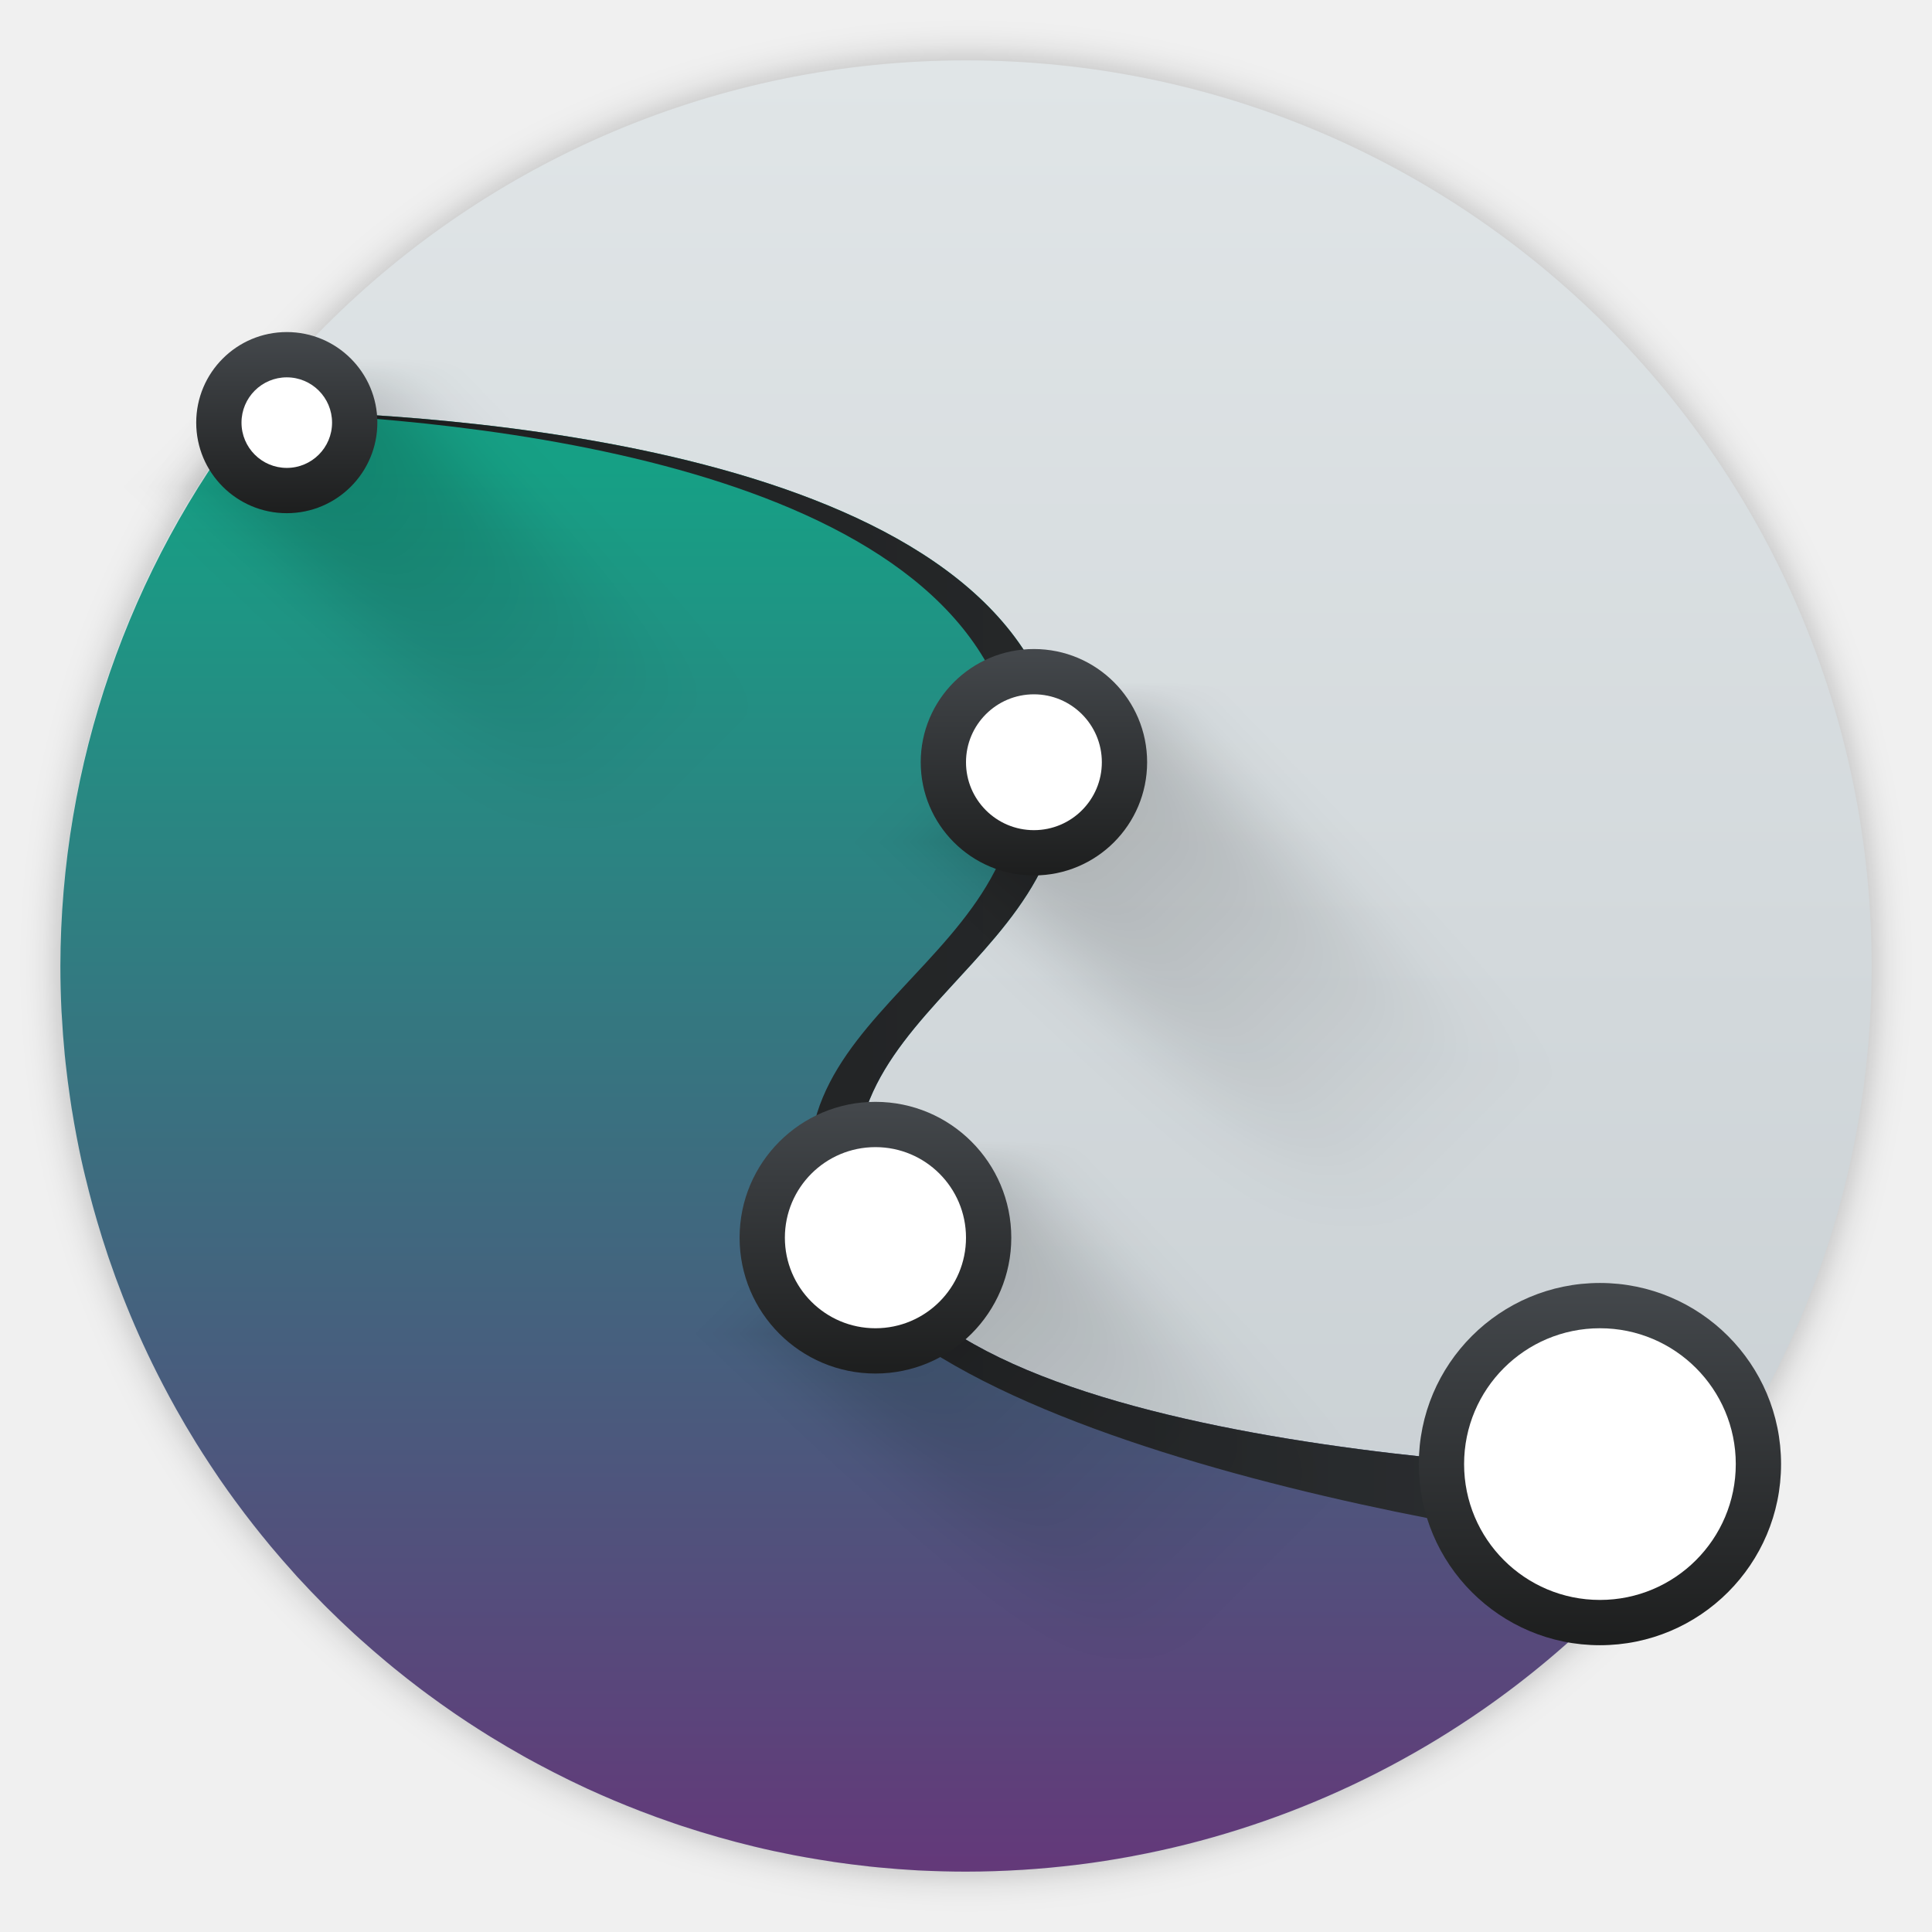
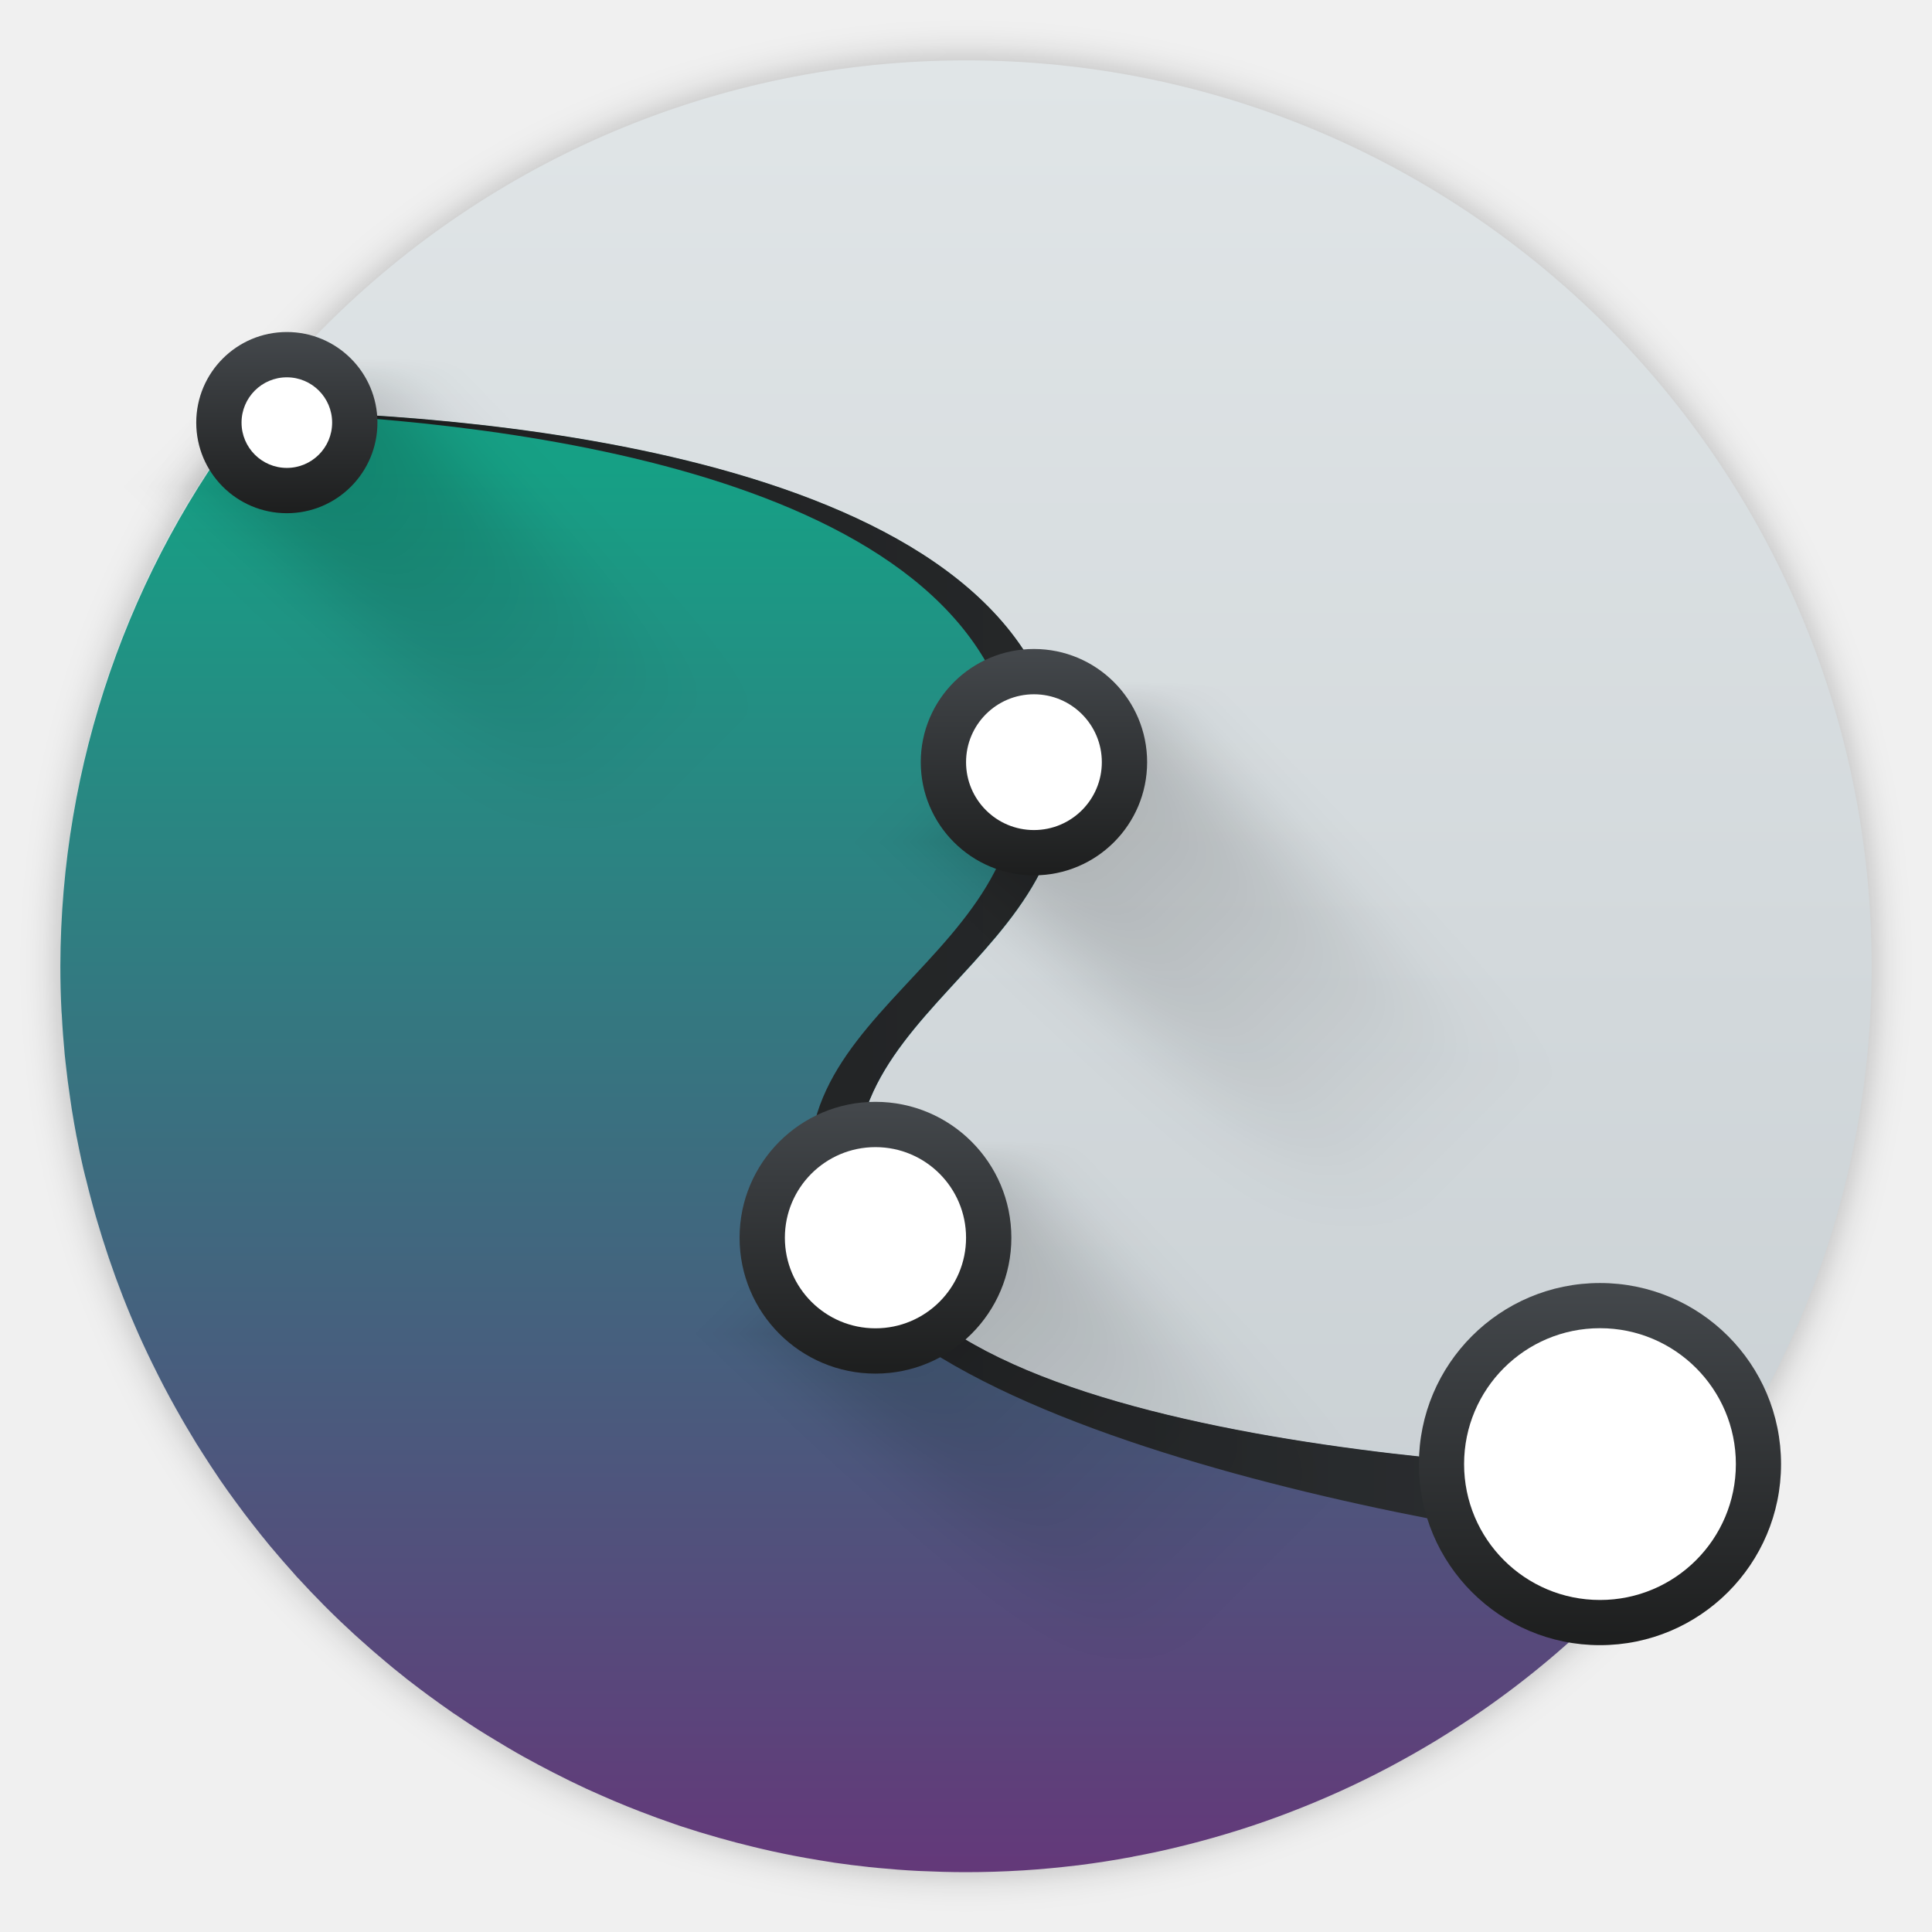
- <svg xmlns="http://www.w3.org/2000/svg" xmlns:xlink="http://www.w3.org/1999/xlink" height="64" width="64" version="1.1" id="svg27">
-   <defs id="defs31">
-     <linearGradient id="f" x1="32.25" x2="32.25" y1="42.853" y2="7.164" gradientTransform="matrix(1.5,0,0,1.5,-79.26179,-5.000179)" gradientUnits="userSpaceOnUse">
-       <stop stop-color="#a9b2bc" offset="0" id="stop858" />
-       <stop stop-color="#f4f6f6" offset="1" id="stop860" />
+ <svg xmlns="http://www.w3.org/2000/svg" xmlns:xlink="http://www.w3.org/1999/xlink" width="64" height="64" version="1.1" viewBox="0 0 16.933 16.933">
+   <defs>
+     <filter id="filter11290-3-9" x="-.024" y="-.024" width="1.048" height="1.048" color-interpolation-filters="sRGB">
+       <feGaussianBlur stdDeviation="0.159" />
+     </filter>
+     <linearGradient id="f-7" x2="0" y1="42.827" y2="4.113" gradientTransform="matrix(.39687 0 0 .39687 14.939 10.063)" gradientUnits="userSpaceOnUse">
+       <stop stop-color="#c6cdd1" offset="0" />
+       <stop stop-color="#e0e5e7" offset="1" />
    </linearGradient>
-     <linearGradient id="b" x2="0" y1="45" y2="13" gradientTransform="matrix(1.5,0,0,1.5,-79.26179,-5.000079)" gradientUnits="userSpaceOnUse">
-       <stop stop-color="#663579" offset="0" id="stop863" />
-       <stop stop-color="#16a085" offset="1" id="stop865" />
+     <linearGradient id="a-3-0" x2="0" y1="45" y2="13" gradientTransform="matrix(.39687 0 0 .39687 14.939 10.063)" gradientUnits="userSpaceOnUse">
+       <stop stop-color="#663579" offset="0" />
+       <stop stop-color="#16a085" offset="1" />
    </linearGradient>
-     <linearGradient id="g" x1="8.213" x2="40.551" gradientTransform="matrix(1.5,0,0,1.5,-79.26129,-5.000179)" gradientUnits="userSpaceOnUse">
-       <stop stop-color="#1d1e1e" offset="0" id="stop868" />
-       <stop stop-color="#2c2f32" offset="1" id="stop870" />
+     <linearGradient id="g-5" x1="8.213" x2="40.551" gradientTransform="matrix(.39687 0 0 .39687 14.939 10.063)" gradientUnits="userSpaceOnUse">
+       <stop stop-color="#1d1e1e" offset="0" />
+       <stop stop-color="#2c2f32" offset="1" />
    </linearGradient>
-     <linearGradient id="h" x1="7" x2="11" gradientTransform="translate(-21,-3)" gradientUnits="userSpaceOnUse">
-       <stop stop-color="#1d1e1e" offset="0" id="stop873" />
-       <stop stop-color="#44484c" offset="1" id="stop875" />
+     <linearGradient id="l" x2="0" y1="14.849" y2="26.16" gradientUnits="userSpaceOnUse" xlink:href="#b-6" />
+     <linearGradient id="b-6" x2="0" y1="14.849" y2="26.16" gradientUnits="userSpaceOnUse">
+       <stop offset="0" />
+       <stop stop-opacity="0" offset="1" />
    </linearGradient>
-     <linearGradient id="j" x1="19" x2="25" gradientTransform="matrix(1.5,0,0,1.5,-74,-16)" gradientUnits="userSpaceOnUse" xlink:href="#h" />
-     <linearGradient id="i" x1="23" x2="28" gradientTransform="matrix(1.5,0,0,1.5,-63.5,5)" gradientUnits="userSpaceOnUse" xlink:href="#h" />
-     <linearGradient id="k" x1="34" x2="42" gradientTransform="matrix(1.5,0,0,1.5,-105.5,0.5)" gradientUnits="userSpaceOnUse" xlink:href="#h" />
-     <linearGradient id="a-3" x1="7" x2="11" gradientTransform="matrix(1.5,0,0,1.5,-27.5,-8.5)" gradientUnits="userSpaceOnUse" xlink:href="#h" />
-     <filter id="filter2761" x="-.024" y="-.024" width="1.048" height="1.048" color-interpolation-filters="sRGB">
-       <feGaussianBlur stdDeviation="0.146" id="feGaussianBlur2" />
+     <filter id="o" x="-.447" y="-.119" width="1.894" height="1.238" color-interpolation-filters="sRGB">
+       <feGaussianBlur stdDeviation="0.745" />
    </filter>
-     <linearGradient id="linearGradient1024" x1="1.331" x2="15.65" y1="15.576" y2="1.17" gradientUnits="userSpaceOnUse">
-       <stop stop-color="#dddfe1" offset="0" id="stop5" />
-       <stop stop-color="#f3f4f6" stop-opacity=".996" offset="1" id="stop7" />
+     <linearGradient id="e" x1="7" x2="11" gradientTransform="matrix(.39687 0 0 .39687 -18.398 13.748)" gradientUnits="userSpaceOnUse" xlink:href="#h-3" />
+     <linearGradient id="h-3" x1="7" x2="11" gradientTransform="translate(-21,-3)" gradientUnits="userSpaceOnUse">
+       <stop stop-color="#1d1e1e" offset="0" />
+       <stop stop-color="#44484c" offset="1" />
    </linearGradient>
-     <filter id="filter2761-5" x="-.024" y="-.024" width="1.048" height="1.048" color-interpolation-filters="sRGB">
-       <feGaussianBlur stdDeviation="0.146" id="feGaussianBlur2-35" />
+     <linearGradient id="d" x2="0" y1="36.77" y2="48.08" gradientUnits="userSpaceOnUse" xlink:href="#b-6" />
+     <filter id="m" x="-.298" y="-.149" width="1.596" height="1.298" color-interpolation-filters="sRGB">
+       <feGaussianBlur stdDeviation="0.745" />
    </filter>
-     <filter id="filter2761-3" x="-.024" y="-.024" width="1.048" height="1.048" color-interpolation-filters="sRGB">
-       <feGaussianBlur stdDeviation="0.146" id="feGaussianBlur4" />
+     <linearGradient id="j-6" x1="19" x2="25" gradientTransform="matrix(.39687 0 0 .39687 -30.701 11.764)" gradientUnits="userSpaceOnUse" xlink:href="#h-3" />
+     <linearGradient id="c" x2="0" y1="31.885" y2="44.48" gradientUnits="userSpaceOnUse" xlink:href="#b-6" />
+     <filter id="n" x="-.358" y="-.128" width="1.715" height="1.255" color-interpolation-filters="sRGB">
+       <feGaussianBlur stdDeviation="0.745" />
    </filter>
-     <linearGradient id="linearGradient1024-9" x1="1.331" x2="15.65" y1="15.576" y2="1.17" gradientTransform="translate(-.00084984 .14045)" gradientUnits="userSpaceOnUse">
-       <stop stop-color="#dddfe1" offset="0" id="stop7-3" />
-       <stop stop-color="#f3f4f6" stop-opacity=".996" offset="1" id="stop9" />
-     </linearGradient>
-     <filter color-interpolation-filters="sRGB" height="1.048" width="1.048" y="-.024" x="-.024" id="filter2761-3-3">
-       <feGaussianBlur id="feGaussianBlur2-6" stdDeviation="0.146" />
-     </filter>
-     <linearGradient gradientUnits="userSpaceOnUse" gradientTransform="matrix(3.7796 0 0 3.7796 -.0026448 .53066)" y2="1.17" y1="15.576" x2="15.65" x1="1.331" id="linearGradient1024-6-7">
-       <stop id="stop5-5" offset="0" stop-color="#dddfe1" />
-       <stop id="stop7-7" offset="1" stop-opacity=".996" stop-color="#f3f4f6" />
-     </linearGradient>
-     <filter id="filter2761-36" x="-.024" y="-.024" width="1.048" height="1.048" color-interpolation-filters="sRGB">
-       <feGaussianBlur stdDeviation="0.146" id="feGaussianBlur2-7" />
-     </filter>
-     <linearGradient id="a-9" x1="23.487" x2="23.487" y1="15.18" y2="32.913" gradientTransform="matrix(.12676 0 0 .12676 -27.515 6.7925)" gradientUnits="userSpaceOnUse">
-       <stop stop-color="#141414" offset="0" id="stop5-53" />
-       <stop stop-color="#30277f" offset="1" id="stop7-56" />
-     </linearGradient>
-     <radialGradient id="c-7" cx="24.047" cy="23.949" r="2.987" gradientTransform="matrix(0.2056,-3.7539e-8,2.8431e-8,0.15571,-39.607,5.456)" gradientUnits="userSpaceOnUse">
-       <stop stop-color="#2839e6" offset="0" id="stop10" />
-       <stop stop-opacity="0" offset="1" id="stop12" />
-     </radialGradient>
-     <linearGradient id="d-6" x1="361.36" x2="361.36" y1="616.07" y2="722.79" gradientTransform="matrix(.0040372 0 0 .0040372 -25.925 7.1257)" gradientUnits="userSpaceOnUse">
-       <stop stop-color="#fff" offset="0" id="stop15" />
-       <stop stop-color="#fff" stop-opacity="0" offset="1" id="stop17" />
-     </linearGradient>
-     <radialGradient id="radialGradient123131" cx="-24.473" cy="9.835" r="1.141" gradientTransform="matrix(1.4202,0,0,1.0512,0.054505,-1.1471)" gradientUnits="userSpaceOnUse" xlink:href="#a-9" />
-     <linearGradient id="linearGradient123141" x1="-24.485" x2="-24.485" y1="8.696" y2="9.751" gradientTransform="translate(-10.196,-0.6431)" gradientUnits="userSpaceOnUse" xlink:href="#d-6" />
-     <linearGradient id="linearGradient123149" x1="-24.478" x2="-24.478" y1="11.104" y2="8.491" gradientTransform="translate(-10.229,-0.6431)" gradientUnits="userSpaceOnUse">
-       <stop stop-color="#2d1edc" offset="0" id="stop22" />
-       <stop stop-color="#141414" offset="1" id="stop24" />
-     </linearGradient>
-     <radialGradient id="radialGradient123155" cx="-24.473" cy="9.835" r="1.141" gradientTransform="matrix(1.1403,0,0,0.84405,-6.7958,0.89063)" gradientUnits="userSpaceOnUse" xlink:href="#a-9" />
-     <linearGradient id="linearGradient123157" x1="-24.478" x2="-24.478" y1="11.104" y2="8.491" gradientTransform="matrix(0.8029,0,0,0.8029,-15.053,1.2953)" gradientUnits="userSpaceOnUse" xlink:href="#a-9" />
-     <radialGradient id="radialGradient123159" cx="-24.473" cy="9.835" r="1.521" gradientTransform="matrix(0.93082,0,0,0.93082,-11.889,0.037279)" gradientUnits="userSpaceOnUse">
-       <stop stop-color="#291dc0" offset="0" id="stop29" />
-       <stop stop-color="#1b1b23" offset="1" id="stop31" />
-     </radialGradient>
-     <linearGradient id="linearGradient123161" x1="361.36" x2="361.36" y1="616.07" y2="722.79" gradientTransform="matrix(0.0040372,0,0,0.0040372,-36.122,6.4826)" gradientUnits="userSpaceOnUse" xlink:href="#d-6" />
-     <linearGradient id="linearGradient123197" x1="-36.117" x2="-33.22" y1="10.638" y2="7.74" gradientUnits="userSpaceOnUse">
-       <stop offset="0" id="stop35" />
-       <stop stop-opacity="0" offset="1" id="stop37" />
-     </linearGradient>
-     <linearGradient id="linearGradient952" x1="-20.384" x2="-23.272" y1="6.133" y2="15.312" gradientUnits="userSpaceOnUse">
-       <stop stop-color="#232323" offset="0" id="stop40" />
-       <stop stop-color="#323296" offset=".95" id="stop42" />
-       <stop stop-color="#232323" offset="1" id="stop44" />
-     </linearGradient>
-     <linearGradient id="linearGradient1000" x1="-25.122" x2="-15.582" y1="9.342" y2="9.342" gradientUnits="userSpaceOnUse">
-       <stop stop-color="#407fff" offset="0" id="stop47" />
-       <stop stop-color="#ff407a" offset="1" id="stop49" />
-     </linearGradient>
-     <filter color-interpolation-filters="sRGB" height="1.048" width="1.048" y="-.024" x="-.024" id="filter2761-3-9">
-       <feGaussianBlur id="feGaussianBlur2-3" stdDeviation="0.146" />
-     </filter>
-     <linearGradient gradientUnits="userSpaceOnUse" gradientTransform="matrix(1.5,0,0,1.5,-127.3426,-4)" y2="7.164" y1="42.853" x2="32.25" x1="32.25" id="f-3">
-       <stop id="stop2-6" offset="0" stop-color="#a9b2bc" />
-       <stop id="stop4-7" offset="1" stop-color="#f4f6f6" />
-     </linearGradient>
-     <linearGradient gradientUnits="userSpaceOnUse" gradientTransform="matrix(1.5,0,0,1.5,-127.3426,-3.9999)" y2="13" y1="45" x2="0" id="b-5">
-       <stop id="stop7-35" offset="0" stop-color="#663579" />
-       <stop id="stop9-6" offset="1" stop-color="#16a085" />
-     </linearGradient>
-     <linearGradient gradientUnits="userSpaceOnUse" gradientTransform="matrix(1.5,0,0,1.5,-127.3421,-4)" x2="40.551" x1="8.213" id="g-2">
-       <stop id="stop12-9" offset="0" stop-color="#1d1e1e" />
-       <stop id="stop14" offset="1" stop-color="#2c2f32" />
-     </linearGradient>
-     <linearGradient gradientUnits="userSpaceOnUse" gradientTransform="translate(-21,-3)" x2="11" x1="7" id="h-1">
-       <stop id="stop17-2" offset="0" stop-color="#1d1e1e" />
-       <stop id="stop19" offset="1" stop-color="#44484c" />
-     </linearGradient>
-     <linearGradient xlink:href="#h-1" gradientUnits="userSpaceOnUse" gradientTransform="matrix(1.5,0,0,1.5,-74,-16)" x2="25" x1="19" id="j-7" />
-     <linearGradient xlink:href="#h-1" gradientUnits="userSpaceOnUse" gradientTransform="matrix(1.5,0,0,1.5,-63.5,5)" x2="28" x1="23" id="i-0" />
-     <linearGradient xlink:href="#h-1" gradientUnits="userSpaceOnUse" gradientTransform="matrix(1.5,0,0,1.5,-105.5,0.5)" x2="42" x1="34" id="k-9" />
-     <linearGradient xlink:href="#h-1" gradientUnits="userSpaceOnUse" gradientTransform="matrix(1.5,0,0,1.5,-27.5,-8.5)" x2="11" x1="7" id="a-36" />
-     <linearGradient gradientTransform="matrix(1.5,0,0,1.5,-4.000002,-4.000001)" id="a-3-0" x2="0" y1="45" y2="13" gradientUnits="userSpaceOnUse">
-       <stop stop-color="#663579" offset="0" id="stop897" />
-       <stop stop-color="#16a085" offset="1" id="stop899" />
-     </linearGradient>
-     <linearGradient id="b-6" x2="0" y1="14.849" y2="26.16" gradientUnits="userSpaceOnUse">
-       <stop offset="0" id="stop902" />
-       <stop stop-opacity="0" offset="1" id="stop904" />
-     </linearGradient>
-     <linearGradient id="c" x2="0" y1="31.885" y2="44.48" gradientUnits="userSpaceOnUse" xlink:href="#b-6" />
-     <linearGradient id="d" x2="0" y1="36.77" y2="48.08" gradientUnits="userSpaceOnUse" xlink:href="#b-6" />
-     <linearGradient gradientTransform="matrix(1.5,0,0,1.5,-4.000002,-4.000001)" id="f-7" x2="0" y1="42.827" y2="4.113" gradientUnits="userSpaceOnUse">
-       <stop stop-color="#c6cdd1" offset="0" id="stop909" />
-       <stop stop-color="#e0e5e7" offset="1" id="stop911" />
-     </linearGradient>
-     <linearGradient id="g-5" x1="8.213" x2="40.551" gradientUnits="userSpaceOnUse">
-       <stop stop-color="#1d1e1e" offset="0" id="stop914" />
-       <stop stop-color="#2c2f32" offset="1" id="stop916" />
-     </linearGradient>
-     <linearGradient id="h-3" x1="7" x2="11" gradientTransform="translate(-21,-3)" gradientUnits="userSpaceOnUse">
-       <stop stop-color="#1d1e1e" offset="0" id="stop919" />
-       <stop stop-color="#44484c" offset="1" id="stop921" />
-     </linearGradient>
-     <linearGradient id="i-5" x1="23" x2="28" gradientTransform="translate(-45,6)" gradientUnits="userSpaceOnUse" xlink:href="#h-3" />
-     <linearGradient id="j-6" x1="19" x2="25" gradientTransform="translate(-52,-8)" gradientUnits="userSpaceOnUse" xlink:href="#h-3" />
-     <linearGradient id="k-2" x1="34" x2="42" gradientTransform="translate(-73,3)" gradientUnits="userSpaceOnUse" xlink:href="#h-3" />
-     <filter id="o" x="-.133" y="-.133" width="1.266" height="1.266" color-interpolation-filters="sRGB">
-       <feGaussianBlur stdDeviation="0.745" id="feGaussianBlur927" />
-     </filter>
-     <filter id="n" x="-.133" y="-.133" width="1.266" height="1.266" color-interpolation-filters="sRGB">
-       <feGaussianBlur stdDeviation="0.745" id="feGaussianBlur930" />
-     </filter>
-     <filter id="m" x="-.14" y="-.14" width="1.281" height="1.281" color-interpolation-filters="sRGB">
-       <feGaussianBlur stdDeviation="0.745" id="feGaussianBlur933" />
-     </filter>
-     <linearGradient id="l" x2="0" y1="14.849" y2="26.16" gradientUnits="userSpaceOnUse" xlink:href="#b-6" />
-     <linearGradient id="e" x1="7" x2="11" gradientTransform="translate(-21,-3)" gradientUnits="userSpaceOnUse" xlink:href="#h-3" />
-     <filter id="p" x="-.036" y="-.036" width="1.072" height="1.072" color-interpolation-filters="sRGB">
-       <feGaussianBlur stdDeviation="0.6" id="feGaussianBlur938" />
-     </filter>
-     <filter color-interpolation-filters="sRGB" height="1.122" width="1.118" y="-.061" x="-.059" id="filter909">
-       <feGaussianBlur id="feGaussianBlur2-62" stdDeviation="0.901" />
-     </filter>
-     <filter color-interpolation-filters="sRGB" height="1.127" width="1.113" y="-.064" x="-.057" id="filter935">
-       <feGaussianBlur id="feGaussianBlur5" stdDeviation="1.06" />
-     </filter>
-     <linearGradient gradientTransform="translate(86.94936)" gradientUnits="userSpaceOnUse" y2="10.968" y1="56.798" x2="31.073" x1="30.242" id="linearGradient949">
-       <stop id="stop8" offset="0" stop-color="#ff8a34" />
-       <stop id="stop10-6" offset="1" stop-color="#ffdc34" />
-     </linearGradient>
-     <linearGradient gradientUnits="userSpaceOnUse" gradientTransform="matrix(1.5,0,0,1.5,-669.2806,-752.85)" y2="508.15" y1="540.16" x2="525.29" x1="525.29" id="linearGradient879">
-       <stop id="stop13" offset="0" stop-color="#18222a" />
-       <stop id="stop15-1" offset="1" stop-color="#566069" />
-     </linearGradient>
-     <linearGradient id="linearGradient910" x1="45" x2="60.076" y1="19" y2="3.924" gradientTransform="matrix(0.89283,0,0,-0.89283,114.0544,60.491)" gradientUnits="userSpaceOnUse">
-       <stop stop-color="#fff" offset="0" id="stop2-9" />
-       <stop stop-color="#ffefcc" offset="1" id="stop4-1" />
-     </linearGradient>
-     <radialGradient id="radialGradient1089" cx="-10.016" cy="4.929" r="1.7" gradientTransform="matrix(6.8413,0.088798,-0.13161,10.14,218.5036,-115.0887)" gradientUnits="userSpaceOnUse">
-       <stop offset="0" id="stop7-2" />
-       <stop stop-opacity=".33" offset=".476" id="stop9-7" />
-       <stop stop-opacity=".01" offset=".862" id="stop11" />
-       <stop stop-opacity="0" offset="1" id="stop13-3" />
-     </radialGradient>
-     <linearGradient id="linearGradient940" x1="30" x2="30" y1="54" y2="9" gradientTransform="matrix(1,0,0,-1,110.6258,63.947)" gradientUnits="userSpaceOnUse">
-       <stop stop-color="#fff" offset="0" id="stop16" />
-       <stop stop-color="#f5f5f5" offset="1" id="stop18" />
-     </linearGradient>
-     <linearGradient id="b-3" x1="399.57" x2="399.57" y1="545.8" y2="517.8" gradientTransform="matrix(2.1429,0,0,2.1429,-826.36,-1107.5)" gradientUnits="userSpaceOnUse">
-       <stop stop-color="#3889e9" offset="0" id="stop21" />
-       <stop stop-color="#5ea5fb" offset="1" id="stop23" />
-     </linearGradient>
-     <linearGradient id="linearGradient862" x1="7.937" x2="7.937" y1="15.081" y2="1.852" gradientTransform="matrix(3.7796,0,0,3.7796,110.6258,0)" gradientUnits="userSpaceOnUse">
-       <stop stop-color="#424242" offset="0" id="stop26" />
-       <stop stop-color="#272727" offset="1" id="stop28" />
-     </linearGradient>
-     <filter id="filter1154" x="-.101" y="-.115" width="1.203" height="1.231" color-interpolation-filters="sRGB">
-       <feGaussianBlur stdDeviation="1.158" id="feGaussianBlur31" />
-     </filter>
-     <style id="style921" type="text/css" />
-     <style id="style923" type="text/css" />
-     <style id="style925" type="text/css" />
-     <style id="style927" type="text/css" />
-     <filter color-interpolation-filters="sRGB" height="1.048" width="1.048" y="-.024" x="-.024" id="filter11290">
-       <feGaussianBlur id="feGaussianBlur929" stdDeviation="0.159" />
-     </filter>
-     <linearGradient gradientUnits="userSpaceOnUse" gradientTransform="matrix(3.7796,0,0,3.7796,-0.13309,0.024828)" y2=".647" y1="16.296" x2="16.388" x1=".739" id="linearGradient1005">
-       <stop id="stop932" offset="0" stop-color="#00dc96" />
-       <stop id="stop934" offset="1" stop-color="#14d29b" />
-     </linearGradient>
-     <style id="style937" type="text/css" />
-     <style id="style939" type="text/css" />
-     <style id="style941" type="text/css" />
-     <linearGradient id="linearGradient1057">
-       <stop id="stop1229" offset="0" stop-color="#fff" />
-       <stop id="stop1231" offset="1" stop-opacity="0" stop-color="#fff" />
-     </linearGradient>
-     <linearGradient gradientUnits="userSpaceOnUse" gradientTransform="matrix(1.5625,0,0,1.5625,0.40633,-5.1891)" y2="52.847" y1="27.545" x2="34.999" x1="34.999" id="linearGradient982">
-       <stop id="stop1234" offset="0" stop-color="#32b4ff" />
-       <stop id="stop1236" offset="1" stop-color="#3287ff" />
-     </linearGradient>
-     <style id="style1239" type="text/css" />
-     <style id="style1241" type="text/css" />
-     <linearGradient gradientUnits="userSpaceOnUse" gradientTransform="matrix(1.5625,0,0,1.5625,-9.2253,1.3231)" y2="43.681" y1="18.052" x2="21.314" x1="21.314" id="linearGradient1047">
-       <stop id="stop1243" offset="0" stop-color="#14dc78" />
-       <stop id="stop1245" offset="1" stop-color="#14a03c" />
-     </linearGradient>
-     <linearGradient gradientUnits="userSpaceOnUse" gradientTransform="matrix(1.5625,0,0,1.5625,-8.1072,-10.908)" y2="37.368" y1="12.316" x2="41.729" x1="41.729" id="linearGradient1049">
-       <stop id="stop1248" offset="0" stop-color="#ff3c64" />
-       <stop id="stop1250" offset="1" stop-color="#ff4628" />
-     </linearGradient>
-     <linearGradient xlink:href="#linearGradient1057" gradientUnits="userSpaceOnUse" gradientTransform="matrix(1,0,0,1.2271,0.20646,-10.975)" y2="39.768" y1="32.234" x2="34.427" x1="34.427" id="linearGradient1059" />
-     <linearGradient xlink:href="#linearGradient1057" gradientUnits="userSpaceOnUse" gradientTransform="matrix(1,0,0,1.2271,-12.55,-19.793)" y2="39.768" y1="32.234" x2="34.427" x1="34.427" id="linearGradient1063" />
-     <linearGradient xlink:href="#linearGradient1057" gradientUnits="userSpaceOnUse" gradientTransform="matrix(1,0,0,1.2271,5.7554,-25.761)" y2="39.768" y1="32.234" x2="34.427" x1="34.427" id="linearGradient1067" />
-     <filter color-interpolation-filters="sRGB" height="1.048" width="1.048" y="-.024" x="-.024" id="filter11290-3">
-       <feGaussianBlur id="feGaussianBlur1256" stdDeviation="0.159" />
-     </filter>
-     <linearGradient gradientUnits="userSpaceOnUse" gradientTransform="matrix(3.7796,0,0,3.7796,-0.13155,0.0250173)" y2=".647" y1="16.296" x2="16.388" x1=".739" id="linearGradient1005-6">
-       <stop id="stop1259" offset="0" stop-color="#dddfe1" />
-       <stop id="stop1261" offset="1" stop-color="#f3f4f6" />
-     </linearGradient>
+     <linearGradient id="i-5" x1="23" x2="28" gradientTransform="matrix(.39687 0 0 .39687 -27.923 17.32)" gradientUnits="userSpaceOnUse" xlink:href="#h-3" />
+     <linearGradient id="k-2" x1="34" x2="42" gradientTransform="matrix(.39687 0 0 .39687 -39.035 16.129)" gradientUnits="userSpaceOnUse" xlink:href="#h-3" />
  </defs>
-   <linearGradient id="a" gradientTransform="matrix(0.9365678,0,0,0.9444267,143.0043,52.34307)" gradientUnits="userSpaceOnUse" x1="41.749" x2="41.357" y1="226.204" y2="102.257">
-     <stop offset="0" stop-color="#197cf1" id="stop2" />
-     <stop offset="1" stop-color="#20bcfa" id="stop4" />
-   </linearGradient>
-   <g id="g1320">
-     <circle transform="matrix(3.7796,0,0,3.7796,-0.102788,0.02458453)" cx="8.494" cy="8.46" r="7.938" filter="url(#filter11290)" opacity="0.25" stroke-width="0.14" id="circle1266" style="filter:url(#filter11290-3)" />
-     <circle style="fill:url(#b-3)" cx="32.02" cy="32.044" r="0" fill="url(#b-3)" stroke-width="1.571" id="circle52-0" />
-     <g fill="#5e4aa6" id="g989">
-       <circle cx="-1248.7" cy="-1241.6" r="0" id="circle945-9" />
-       <circle cx="-149.15" cy="23.855" r="0" fill-rule="evenodd" id="circle947" />
-       <circle cx="-1248.7" cy="-1241.6" r="0" id="circle949" />
-       <circle cx="-149.15" cy="23.855" r="0" fill-rule="evenodd" id="circle951" />
-       <circle cx="-1150.9" cy="-1256.6" r="0" id="circle953" />
-       <circle cx="-51.327" cy="8.874" r="0" fill-rule="evenodd" id="circle955-3" />
-       <g transform="matrix(3.7796,0,0,3.7796,167.86,4.61)" stroke-width="0.265" id="g987">
-         <g transform="translate(-0.0272,0.0065001)" id="g965">
-           <circle cx="-330.35" cy="-328.38" r="0" id="circle957-6" />
-           <circle cx="-312.11" cy="-326.25" r="0" id="circle959" />
-           <circle cx="-306.02" cy="-333.07" r="0" id="circle961-0" />
-           <circle cx="-308.84" cy="-326.01" r="0" id="circle963" />
-         </g>
-         <g transform="translate(-0.0272,0.0065001)" id="g975">
-           <circle cx="-330.35" cy="-328.38" r="0" id="circle967-6" />
-           <circle cx="-312.11" cy="-326.25" r="0" id="circle969-2" />
-           <circle cx="-306.02" cy="-333.07" r="0" id="circle971-6" />
-           <circle cx="-308.84" cy="-326.01" r="0" id="circle973" />
-         </g>
-         <g transform="translate(-0.02705,0.0064503)" id="g985">
-           <circle cx="-330.35" cy="-328.38" r="0" id="circle977-1" />
-           <circle cx="-312.11" cy="-326.25" r="0" id="circle979" />
-           <circle cx="-306.02" cy="-333.07" r="0" id="circle981" />
-           <circle cx="-308.84" cy="-326.01" r="0" id="circle983" />
-         </g>
-       </g>
+   <g transform="translate(-15.997 -11.122)">
+     <circle cx="24.464" cy="19.588" r="7.938" filter="url(#filter11290-3-9)" opacity=".25" stroke-width=".14" />
+     <circle cx="24.464" cy="19.588" r="7.937" fill="url(#f-7)" stroke-linecap="round" stroke-linejoin="bevel" stroke-width=".529" />
+     <path d="m18.207 14.719v5.29e-4c-1.086 1.391-1.677 3.104-1.681 4.869 0 0.133 0.003 0.265 0.01 0.396a7.937 7.937 0 0 0 5.16e-4 0.008 7.937 7.937 0 0 0 0.002 0.024c0.006 0.118 0.015 0.235 0.026 0.352a7.937 7.937 0 0 0 0.009 0.082c0.01 0.096 0.023 0.192 0.037 0.287a7.937 7.937 0 0 0 0.015 0.103c9.31e-4 0.006 0.002 0.012 0.003 0.018 0.012 0.075 0.025 0.149 0.039 0.223a7.937 7.937 0 0 0 0.003 0.013 7.937 7.937 0 0 0 0.039 0.19c0.011 0.052 0.023 0.103 0.036 0.154a7.937 7.937 0 0 0 0.004 0.014 7.937 7.937 0 0 0 0.057 0.222c0.005 0.017 0.009 0.034 0.014 0.051 0.009 0.034 0.019 0.067 0.029 0.101a7.937 7.937 0 0 0 0.094 0.299 7.937 7.937 0 0 0 0.008 0.024 7.937 7.937 0 0 0 0.122 0.335 7.937 7.937 0 0 0 0.141 0.337 7.937 7.937 0 0 0 0.157 0.33c0.007 0.013 0.013 0.027 0.02 0.04a7.937 7.937 0 0 0 0.04 0.078 7.937 7.937 0 0 0 0.109 0.201 7.937 7.937 0 0 0 0.003 0.005c0.027 0.049 0.055 0.097 0.083 0.145a7.937 7.937 0 0 0 0.09 0.15c0.04 0.064 0.081 0.128 0.122 0.191a7.937 7.937 0 0 0 0.084 0.126 7.937 7.937 0 0 0 0.006 0.009c0.04 0.058 0.081 0.116 0.123 0.173a7.937 7.937 0 0 0 0.091 0.123c0.001 0.002 0.003 0.003 0.004 0.005 0.048 0.063 0.097 0.125 0.146 0.187a7.937 7.937 0 0 0 0.007 0.008 7.937 7.937 0 0 0 0.068 0.084 7.937 7.937 0 0 0 0.003 0.003c0.064 0.077 0.13 0.152 0.196 0.226a7.937 7.937 0 0 0 0.036 0.041 7.937 7.937 0 0 0 0.008 0.008c0.073 0.08 0.149 0.159 0.225 0.236a7.937 7.937 0 0 0 0.026 0.026 7.937 7.937 0 0 0 0.002 0.002c0.078 0.078 0.158 0.154 0.24 0.229a7.937 7.937 0 0 0 0.049 0.044c0.074 0.067 0.15 0.133 0.227 0.197a7.937 7.937 0 0 0 0.066 0.055c0.08 0.066 0.162 0.13 0.245 0.192a7.937 7.937 0 0 0 0.002 1e-3 7.937 7.937 0 0 0 0.056 0.042c0.073 0.054 0.147 0.106 0.221 0.158a7.937 7.937 0 0 0 0.02 0.013 7.937 7.937 0 0 0 0.101 0.068c0.005 0.003 0.01 0.007 0.015 0.01 0.054 0.036 0.109 0.071 0.165 0.105a7.937 7.937 0 0 0 0.025 0.015 7.937 7.937 0 0 0 0.146 0.088c0.048 0.028 0.095 0.056 0.144 0.083a7.937 7.937 0 0 0 0.026 0.014 7.937 7.937 0 0 0 0.206 0.11 7.937 7.937 0 0 0 0.031 0.016 7.937 7.937 0 0 0 0.29 0.142 7.937 7.937 0 0 0 0.128 0.057 7.937 7.937 0 0 0 0.224 0.095 7.937 7.937 0 0 0 0.114 0.045 7.937 7.937 0 0 0 0.301 0.11 7.937 7.937 0 0 0 0.061 0.021 7.937 7.937 0 0 0 0.331 0.101 7.937 7.937 0 0 0 0.305 0.08c0.056 0.013 0.112 0.027 0.168 0.039a7.937 7.937 0 0 0 0.01 0.002 7.937 7.937 0 0 0 0.175 0.036c0.073 0.014 0.146 0.027 0.219 0.039a7.937 7.937 0 0 0 0.137 0.022c0.097 0.014 0.195 0.027 0.293 0.037a7.937 7.937 0 0 0 0.007 1e-3 7.937 7.937 0 0 0 0.081 0.008c0.115 0.011 0.231 0.02 0.348 0.026a7.937 7.937 0 0 0 0.024 1e-3c0.132 0.006 0.265 0.01 0.398 0.01 0.164-2.4e-5 0.327-0.005 0.49-0.015a7.937 7.937 0 0 0 0.002 0c5.02e-4 -3.2e-5 1e-3 3.2e-5 0.002 0 0.16-0.01 0.319-0.025 0.477-0.044a7.937 7.937 0 0 0 0.007-5.29e-4c0.002-2.14e-4 0.003-2.91e-4 0.005-5.29e-4 0.157-0.02 0.313-0.044 0.468-0.073a7.937 7.937 0 0 0 0.007-1e-3c0.002-3.97e-4 0.004-0.001 0.006-0.002 0.157-0.029 0.312-0.063 0.466-0.102 0.156-0.039 0.31-0.083 0.463-0.131 0.153-0.048 0.304-0.101 0.454-0.159 0.299-0.115 0.59-0.247 0.872-0.397 0.141-0.075 0.28-0.154 0.416-0.237 0.136-0.083 0.27-0.171 0.402-0.262 0.788-0.548 1.48-1.243 2.033-2.06-0.893-0.011-6.63-0.143-7.38-2.019-0.812-2.029 2.029-2.434 1.623-4.463-0.508-2.54-5.421-2.821-7.069-2.841z" fill="url(#a-3-0)" fill-rule="evenodd" stroke-width=".265" />
+     <path d="m18.207 14.72c-0.003 4e-3 -0.006 0.008-0.008 0.012 1.904 0.057 6.205 0.451 6.68 2.829 0.406 2.029-2.452 2.417-1.641 4.446 0.75 1.876 6.682 2.732 7.576 2.742l0.219-0.705c-0.893-0.011-6.63-0.143-7.38-2.019-0.812-2.029 2.029-2.434 1.623-4.463-0.508-2.54-5.421-2.821-7.069-2.84" fill="url(#g-5)" fill-rule="evenodd" stroke-width=".265" />
+     <g stroke-linecap="round" stroke-linejoin="bevel">
+       <rect transform="matrix(.28063 -.28063 .28063 .28063 14.939 10.063)" x="-4.12" y="14.85" width="4" height="15" fill="url(#l)" filter="url(#o)" opacity=".2" stroke-width="1.333" />
+       <circle transform="rotate(-90)" cx="-14.826" cy="18.511" r=".794" fill="url(#e)" stroke-width=".529" />
+       <circle cx="18.511" cy="14.826" r=".397" fill="#fff" stroke-width=".529" />
+       <rect transform="matrix(.28063 -.28063 .28063 .28063 14.939 10.063)" x="-8.66" y="36.77" width="6" height="12" fill="url(#d)" filter="url(#m)" opacity=".2" stroke-width="1.333" />
+       <circle transform="rotate(-90)" cx="-21.97" cy="23.67" r="1.191" fill="url(#j-6)" stroke-width=".529" />
    </g>
-     <g transform="translate(-168.12,-62.045)" fill="#5e4aa6" id="g1009">
-       <circle cx="-1248.7" cy="-1241.6" r="0" id="circle991" />
-       <circle cx="-149.15" cy="23.855" r="0" fill-rule="evenodd" id="circle993" />
-       <circle cx="-1150.9" cy="-1256.6" r="0" id="circle995" />
-       <circle cx="-51.327" cy="8.874" r="0" fill-rule="evenodd" id="circle997" />
-       <g transform="matrix(3.7796,0,0,3.7796,-0.10224,0.02438)" stroke-width="0.265" id="g1007">
-         <circle cx="-330.35" cy="-328.38" r="0" id="circle999" />
-         <circle cx="-312.11" cy="-326.25" r="0" id="circle1001" />
-         <circle cx="-306.02" cy="-333.07" r="0" id="circle1003" />
-         <circle cx="-308.84" cy="-326.01" r="0" id="circle1005" />
-       </g>
-     </g>
-     <g transform="matrix(3.7796,0,0,3.7796,-168.23,-62.021)" fill="#5e4aa6" stroke-width="0.265" id="g1023">
-       <circle cx="-330.35" cy="-328.38" r="0" id="circle1015" />
-       <circle cx="-312.11" cy="-326.25" r="0" id="circle1017" />
-       <circle cx="-306.02" cy="-333.07" r="0" id="circle1019" />
-       <circle cx="-308.84" cy="-326.01" r="0" id="circle1021" />
-     </g>
-     <g transform="translate(-285.54,-103.27)" fill="#5e4aa6" id="g1065">
-       <circle cx="-1248.7" cy="-1241.6" r="0" id="circle1025" />
-       <circle cx="-149.15" cy="23.855" r="0" fill-rule="evenodd" id="circle1027" />
-       <circle cx="-1150.9" cy="-1256.6" r="0" id="circle1029" />
-       <circle cx="-51.327" cy="8.874" r="0" fill-rule="evenodd" id="circle1031" />
-       <g transform="matrix(3.7796,0,0,3.7796,167.86,4.61)" stroke-width="0.265" id="g1063">
-         <g transform="translate(-0.0272,0.0065001)" id="g1041">
-           <circle cx="-330.35" cy="-328.38" r="0" id="circle1033" />
-           <circle cx="-312.11" cy="-326.25" r="0" id="circle1035" />
-           <circle cx="-306.02" cy="-333.07" r="0" id="circle1037" />
-           <circle cx="-308.84" cy="-326.01" r="0" id="circle1039" />
-         </g>
-         <g transform="translate(-0.0272,0.0065001)" id="g1051">
-           <circle cx="-330.35" cy="-328.38" r="0" id="circle1043" />
-           <circle cx="-312.11" cy="-326.25" r="0" id="circle1045" />
-           <circle cx="-306.02" cy="-333.07" r="0" id="circle1047" />
-           <circle cx="-308.84" cy="-326.01" r="0" id="circle1049" />
-         </g>
-         <g transform="translate(-0.02705,0.0064503)" id="g1061">
-           <circle cx="-330.35" cy="-328.38" r="0" id="circle1053" />
-           <circle cx="-312.11" cy="-326.25" r="0" id="circle1055" />
-           <circle cx="-306.02" cy="-333.07" r="0" id="circle1057" />
-           <circle cx="-308.84" cy="-326.01" r="0" id="circle1059" />
-         </g>
-       </g>
-     </g>
-     <circle cx="-1323.21" cy="-1271.902" r="0" fill="#5e4aa6" id="circle1270" />
-     <circle cx="-223.66" cy="-6.447" r="0" fill="#5e4aa6" fill-rule="evenodd" id="circle1272" />
-     <g transform="matrix(3.7796,0,0,3.7796,-177.4304,-69.02159)" fill="#5e4aa6" stroke-width="0.265" id="g1296">
-       <circle cx="-330.35" cy="-328.38" r="0" id="circle1288" />
-       <circle cx="-312.11" cy="-326.25" r="0" id="circle1290" />
-       <circle cx="-306.02" cy="-333.07" r="0" id="circle1292" />
-       <circle cx="-308.84" cy="-326.01" r="0" id="circle1294" />
-     </g>
-     <circle style="fill:url(#f-7)" id="circle945" stroke-width="2" stroke-linejoin="bevel" stroke-linecap="round" fill="url(#f)" r="30" cy="32" cx="32" />
-     <g transform="matrix(1.5,0,0,1.5,-4.000002,-4.000001)" id="g951" stroke-width="0.667" fill-rule="evenodd">
-       <path transform="matrix(0.6666667,0,0,0.6666667,2.666668,2.666667)" d="m 8.352,13.596 v 0.002 C 4.248,18.855 2.012,25.331 2,32 c 0,0.502 0.013,1.001 0.037,1.496 a 30,30 0 0 0 0.002,0.029 30,30 0 0 0 0.006,0.09 c 0.024,0.446 0.057,0.889 0.1,1.33 a 30,30 0 0 0 0.033,0.311 c 0.039,0.363 0.087,0.725 0.139,1.084 A 30,30 0 0 0 2.375,36.73 c 0.004,0.022 0.008,0.044 0.012,0.066 0.045,0.282 0.095,0.562 0.148,0.842 a 30,30 0 0 0 0.01,0.051 30,30 0 0 0 0.146,0.717 c 0.042,0.195 0.089,0.388 0.135,0.582 a 30,30 0 0 0 0.014,0.053 30,30 0 0 0 0.215,0.84 c 0.017,0.064 0.035,0.128 0.053,0.191 0.035,0.127 0.072,0.254 0.109,0.381 a 30,30 0 0 0 0.355,1.131 30,30 0 0 0 0.031,0.092 30,30 0 0 0 0.463,1.266 30,30 0 0 0 0.533,1.273 30,30 0 0 0 0.592,1.248 c 0.025,0.05 0.051,0.1 0.076,0.15 a 30,30 0 0 0 0.152,0.295 30,30 0 0 0 0.41,0.758 30,30 0 0 0 0.01,0.018 c 0.103,0.183 0.208,0.366 0.314,0.547 a 30,30 0 0 0 0.342,0.566 c 0.151,0.243 0.305,0.484 0.463,0.723 a 30,30 0 0 0 0.318,0.475 30,30 0 0 0 0.023,0.033 c 0.152,0.22 0.307,0.439 0.465,0.654 a 30,30 0 0 0 0.346,0.465 c 0.005,0.007 0.011,0.013 0.016,0.02 0.181,0.238 0.365,0.473 0.553,0.705 a 30,30 0 0 0 0.025,0.029 30,30 0 0 0 0.258,0.316 30,30 0 0 0 0.01,0.012 c 0.242,0.289 0.49,0.574 0.742,0.854 a 30,30 0 0 0 0.137,0.154 30,30 0 0 0 0.029,0.031 c 0.278,0.303 0.562,0.599 0.852,0.891 a 30,30 0 0 0 0.1,0.1 30,30 0 0 0 0.006,0.006 c 0.296,0.295 0.598,0.583 0.906,0.865 a 30,30 0 0 0 0.184,0.166 c 0.281,0.253 0.569,0.501 0.859,0.744 a 30,30 0 0 0 0.25,0.207 c 0.304,0.248 0.612,0.49 0.926,0.727 a 30,30 0 0 0 0.006,0.004 30,30 0 0 0 0.213,0.158 c 0.275,0.203 0.554,0.402 0.836,0.596 a 30,30 0 0 0 0.074,0.051 30,30 0 0 0 0.383,0.256 c 0.02,0.013 0.039,0.026 0.059,0.039 0.206,0.136 0.414,0.268 0.623,0.398 a 30,30 0 0 0 0.094,0.059 30,30 0 0 0 0.553,0.332 c 0.18,0.106 0.361,0.21 0.543,0.312 a 30,30 0 0 0 0.098,0.055 30,30 0 0 0 0.777,0.414 30,30 0 0 0 0.117,0.061 30,30 0 0 0 1.096,0.535 30,30 0 0 0 0.484,0.217 30,30 0 0 0 0.848,0.357 30,30 0 0 0 0.43,0.17 30,30 0 0 0 1.139,0.414 30,30 0 0 0 0.23,0.078 30,30 0 0 0 1.25,0.383 30,30 0 0 0 1.152,0.303 c 0.211,0.051 0.422,0.1 0.635,0.146 a 30,30 0 0 0 0.037,0.008 30,30 0 0 0 0.662,0.135 c 0.275,0.053 0.551,0.101 0.828,0.146 a 30,30 0 0 0 0.518,0.082 c 0.367,0.053 0.736,0.101 1.107,0.141 a 30,30 0 0 0 0.027,0.004 30,30 0 0 0 0.307,0.031 c 0.435,0.042 0.874,0.076 1.314,0.1 a 30,30 0 0 0 0.092,0.004 C 30.993,61.986 31.495,62 32,62 c 0.62,-9.3e-5 1.238,-0.021 1.852,-0.059 a 30,30 0 0 0 0.006,0 c 0.002,-1.21e-4 0.004,1.22e-4 0.006,0 0.605,-0.038 1.206,-0.094 1.805,-0.168 a 30,30 0 0 0 0.025,-0.002 c 0.006,-8.07e-4 0.013,-0.001 0.02,-0.002 0.593,-0.074 1.183,-0.167 1.768,-0.275 a 30,30 0 0 0 0.025,-0.004 c 0.008,-0.002 0.016,-0.004 0.023,-0.006 0.592,-0.111 1.18,-0.239 1.762,-0.385 0.589,-0.148 1.172,-0.313 1.75,-0.496 0.578,-0.183 1.15,-0.383 1.715,-0.6 1.129,-0.434 2.228,-0.934 3.295,-1.5 0.533,-0.283 1.059,-0.582 1.574,-0.896 0.515,-0.315 1.021,-0.645 1.518,-0.99 2.977,-2.073 5.592,-4.698 7.686,-7.785 -3.377,-0.041 -25.06,-0.54 -27.895,-7.631 -3.067,-7.668 7.669,-9.201 6.135,-16.869 -1.92,-9.6 -20.49,-10.661 -26.717,-10.736 z" style="fill:url(#a-3-0);stroke-width:1" id="path947" />
-       <path style="fill:url(#g-5)" id="path949" fill="url(#g)" d="m 8.234,11.732 c -0.007,0.01 -0.014,0.02 -0.021,0.029 4.798,0.144 15.634,1.137 16.832,7.127 1.022,5.112 -6.179,6.09 -4.134,11.202 1.891,4.726 16.838,6.883 19.09,6.909 l 0.551,-1.777 C 38.301,35.195 23.847,34.861 21.956,30.134 19.911,25.022 27.068,24 26.046,18.888 24.766,12.488 12.386,11.781 8.235,11.732" />
-     </g>
-     <g transform="matrix(1.5,0,0,1.5,-4.000002,-4.000001)" id="g981" stroke-width="1.333" stroke-linejoin="bevel">
-       <g id="g963" stroke-linecap="round">
-         <rect id="rect953" opacity="0.2" filter="url(#o)" fill="url(#l)" height="15" width="4" y="14.85" x="-4.12" transform="rotate(-45)" style="fill:url(#l)" />
-         <circle id="circle955" fill="url(#e)" r="2" cy="9" cx="-12" transform="rotate(-90)" style="fill:url(#e)" />
-         <circle id="circle957" fill="#ffffff" r="1" cy="12" cx="9" />
-         <rect id="rect959" opacity="0.2" filter="url(#m)" fill="url(#d)" height="12" width="6" y="36.77" x="-8.66" transform="rotate(-45)" style="fill:url(#d)" />
-         <circle style="fill:url(#j-6)" id="circle961" fill="url(#j)" r="3" cy="22" cx="-30" transform="rotate(-90)" />
-       </g>
-       <path id="path965" opacity="0.2" filter="url(#n)" fill="url(#c)" d="m 1.743,31.82 h 5 v 14 h -5 z" transform="rotate(-45)" style="fill:url(#c)" />
-       <g id="g979" stroke-linecap="round">
-         <circle style="fill:url(#i-5)" id="circle967" fill="url(#i)" r="2.5" cy="25.5" cx="-19.5" transform="rotate(-90)" />
-         <g id="g973" fill="#ffffff">
-           <circle id="circle969" r="1.5" cy="19.5" cx="25.5" />
-           <circle id="circle971" r="2" cy="30" cx="22" />
-         </g>
-         <circle style="fill:url(#k-2)" id="circle975" fill="url(#k)" r="4" cy="38" cx="-35" transform="rotate(-90)" />
-         <circle id="circle977" fill="#ffffff" r="3" cy="35" cx="38" />
-       </g>
+     <path transform="matrix(.28063 -.28063 .28063 .28063 14.939 10.063)" d="m1.743 31.82h5v14h-5z" fill="url(#c)" filter="url(#n)" opacity=".2" stroke-linejoin="bevel" stroke-width="1.333" />
+     <g stroke-linecap="round" stroke-linejoin="bevel" stroke-width=".529">
+       <circle transform="rotate(-90)" cx="-17.802" cy="25.059" r=".992" fill="url(#i-5)" />
+       <circle cx="25.059" cy="17.802" r=".595" fill="#fff" />
+       <circle cx="23.67" cy="21.97" r=".794" fill="#fff" />
+       <circle transform="rotate(-90)" cx="-23.954" cy="30.02" r="1.587" fill="url(#k-2)" />
+       <circle cx="30.02" cy="23.954" r="1.191" fill="#fff" />
    </g>
  </g>
</svg>
